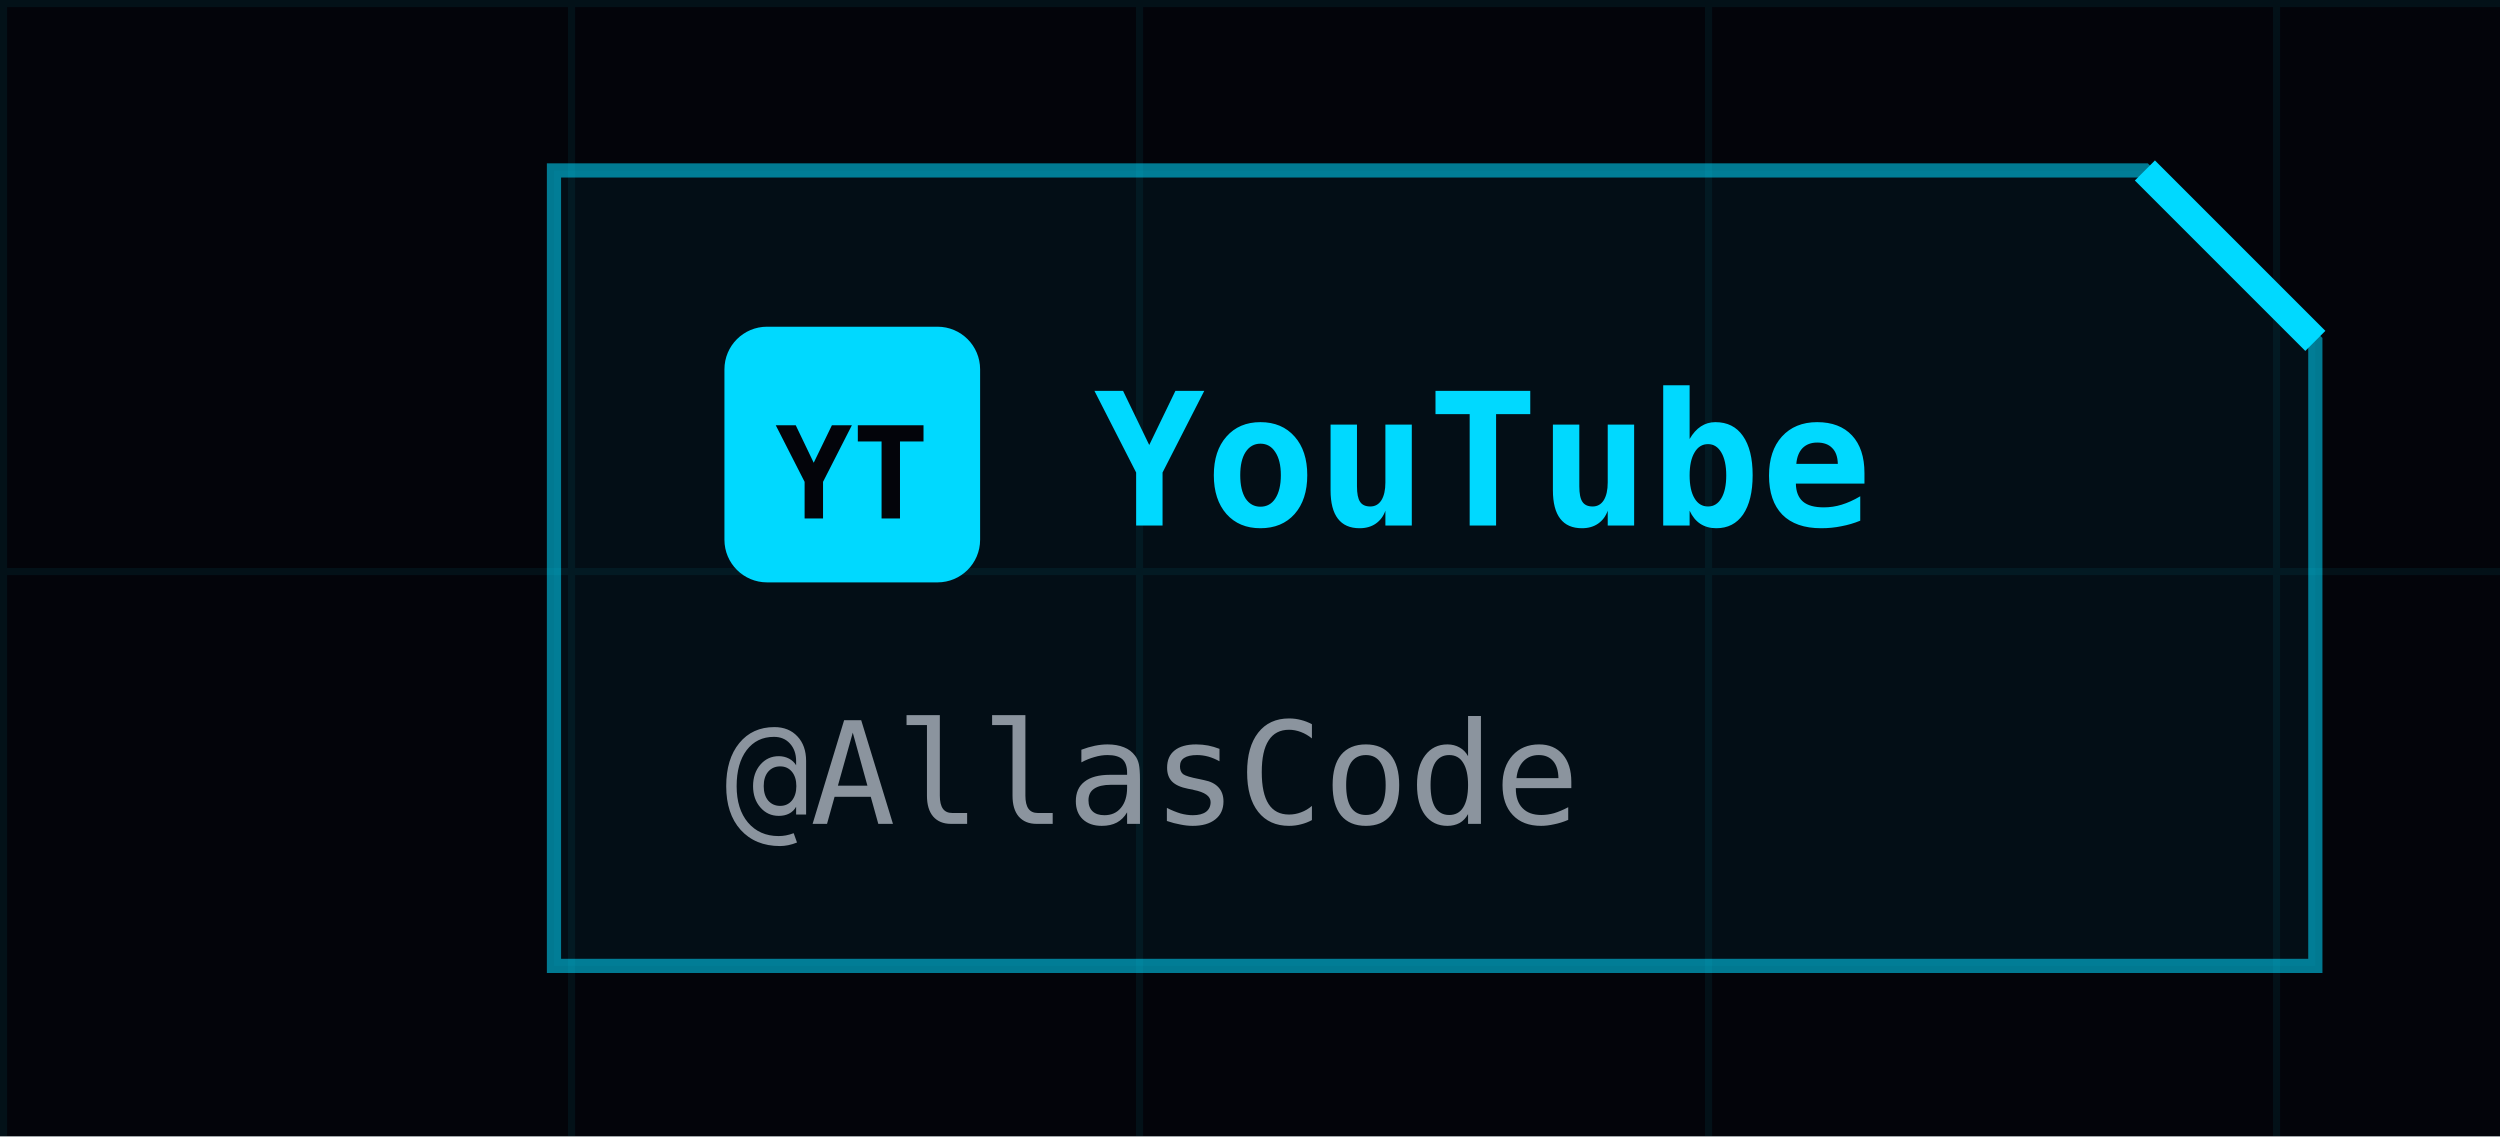
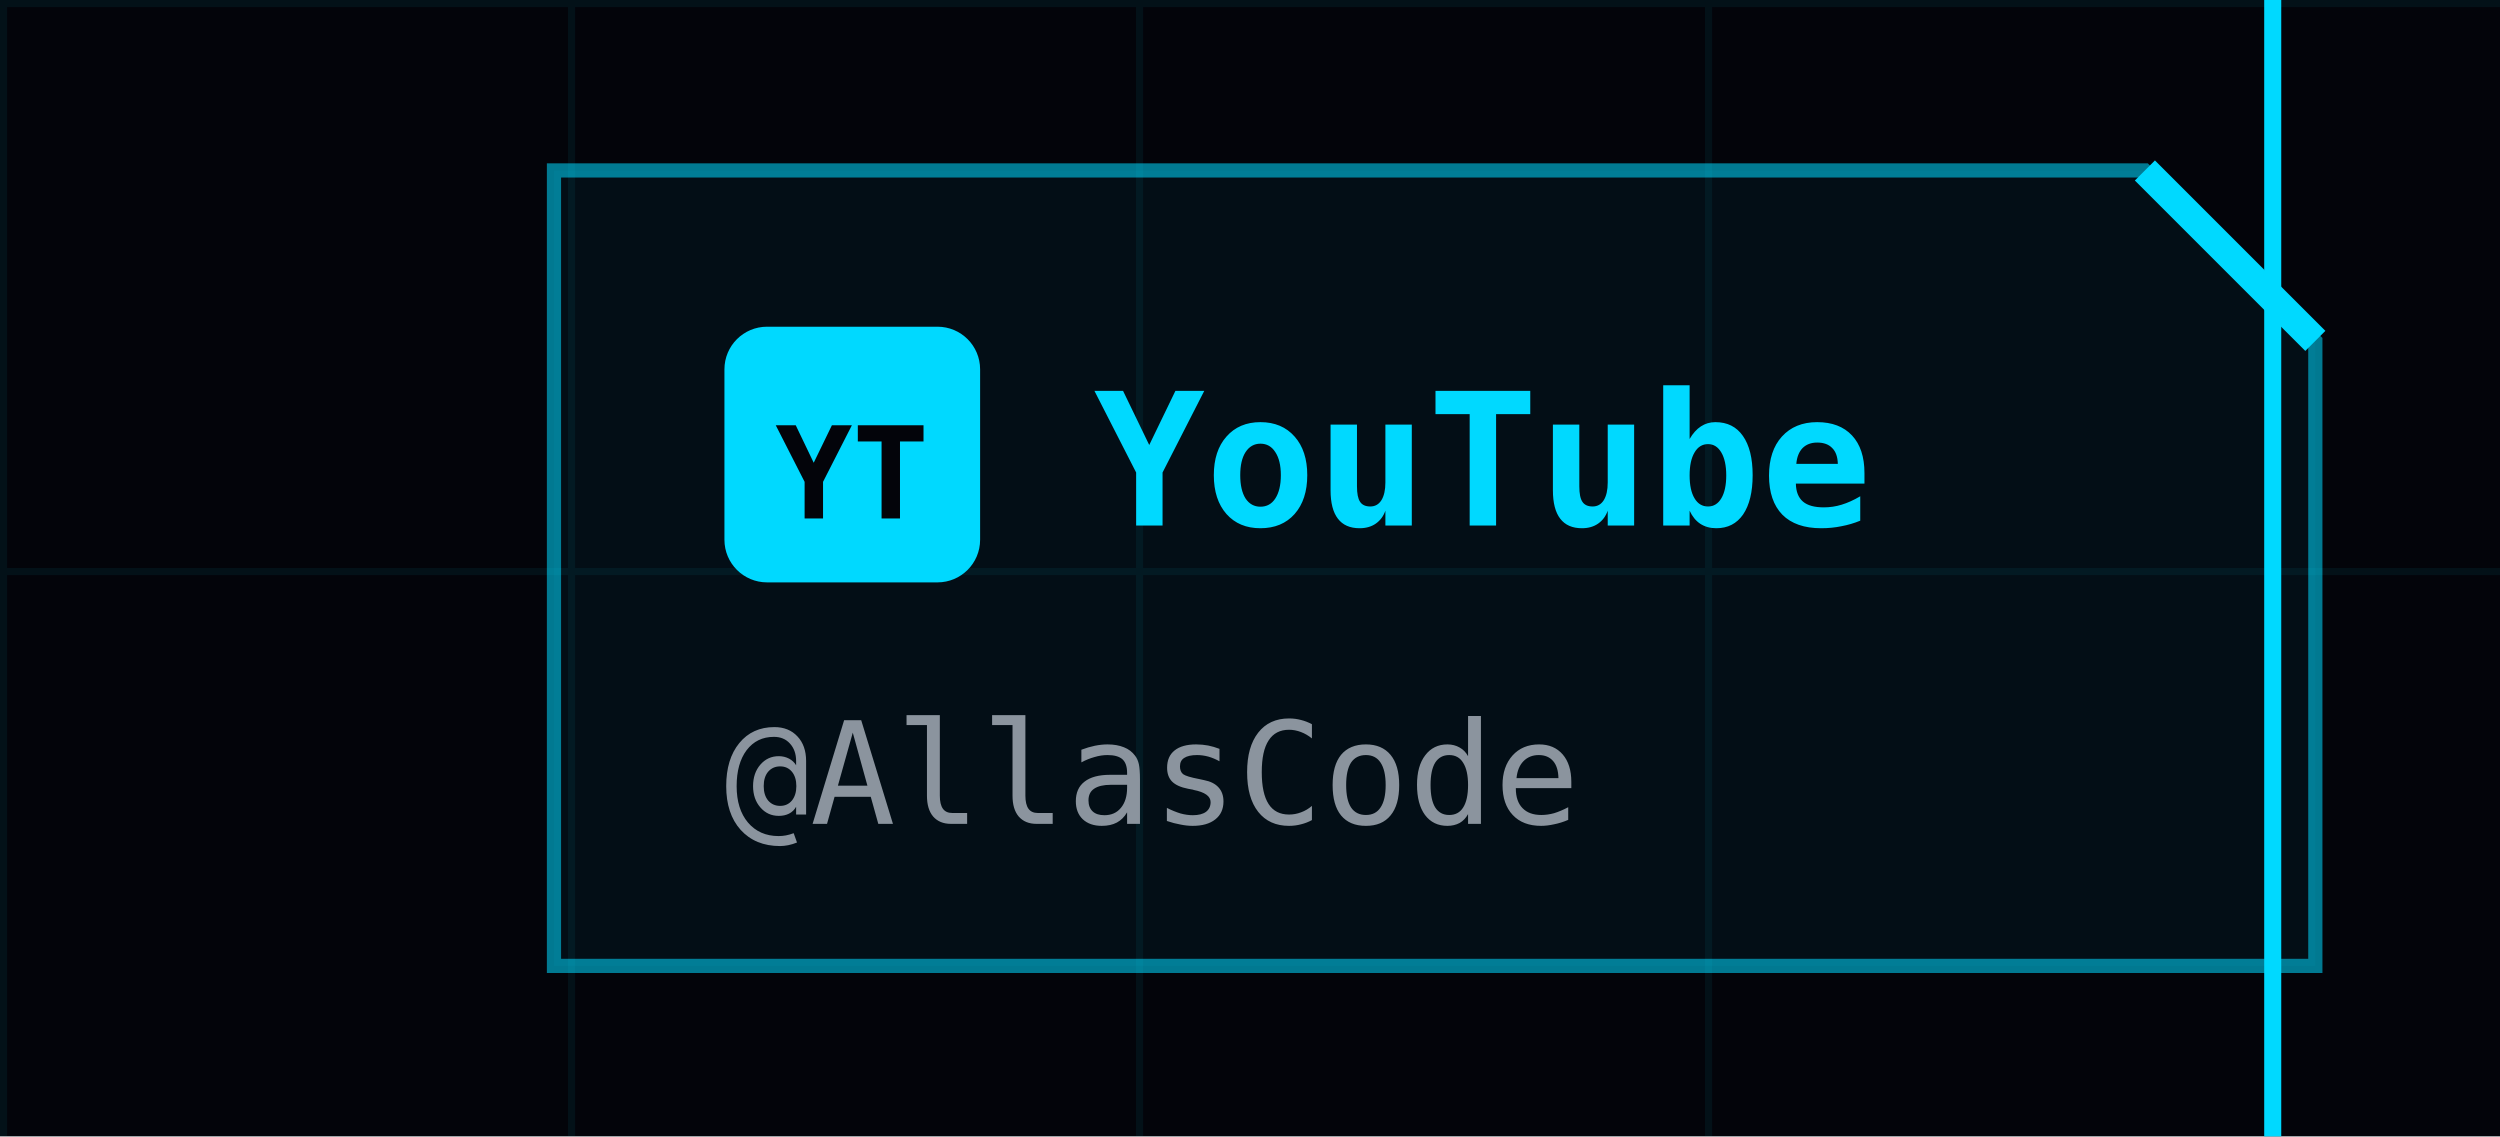
<svg xmlns="http://www.w3.org/2000/svg" width="176" height="80" viewBox="0 0 176 80" role="img" aria-labelledby="t d">
  <style>text{font-family:ui-monospace,SFMono-Regular,Menlo,Consolas,monospace}.dim{fill:#8b949e}.cy{fill:#00d9ff}.wh{fill:#f0fbff}@keyframes fadein{from{opacity:0;transform:translateX(-6px)}to{opacity:1;transform:none}}.ln{animation:fadein .35s ease-out both}@media(prefers-reduced-motion:reduce){*{animation:none!important}}</style>
  <defs>
    <pattern id="grid" width="40" height="40" patternUnits="userSpaceOnUse">
      <path d="M40 0H0V40" fill="none" stroke="#00d9ff" stroke-opacity=".06" />
    </pattern>
  </defs>
  <rect x="0" y="0" width="176" height="80" fill="#03040a" />
  <rect x="0" y="0" width="176" height="80" fill="url(#grid)" />
  <g class="ln" style="animation-delay:.25s">
    <path d="M39 12H151L163 24V68H39Z" fill="#00d9ff" fill-opacity=".05" />
    <path d="M39 12H151L163 24V68H39Z" fill="none" stroke="#00d9ff" stroke-opacity=".55" />
    <path d="M151 12L163 24" stroke="#00d9ff" stroke-width="2" />
    <rect x="51" y="23" width="18" height="18" rx="3" fill="#00d9ff" />
    <text x="60" y="36.5" text-anchor="middle" font-weight="700" fill="#03040a" style="font-size:9px">YT</text>
    <text x="77" y="37" font-weight="700" class="cy" style="font-size:13px">YouTube</text>
    <text x="51" y="58" class="dim" style="font-size:10px">@AllasCode</text>
  </g>
+   <path d="M160 0V80" fill="none" stroke="#00d9ff" stroke-width="1.2" />
</svg>
